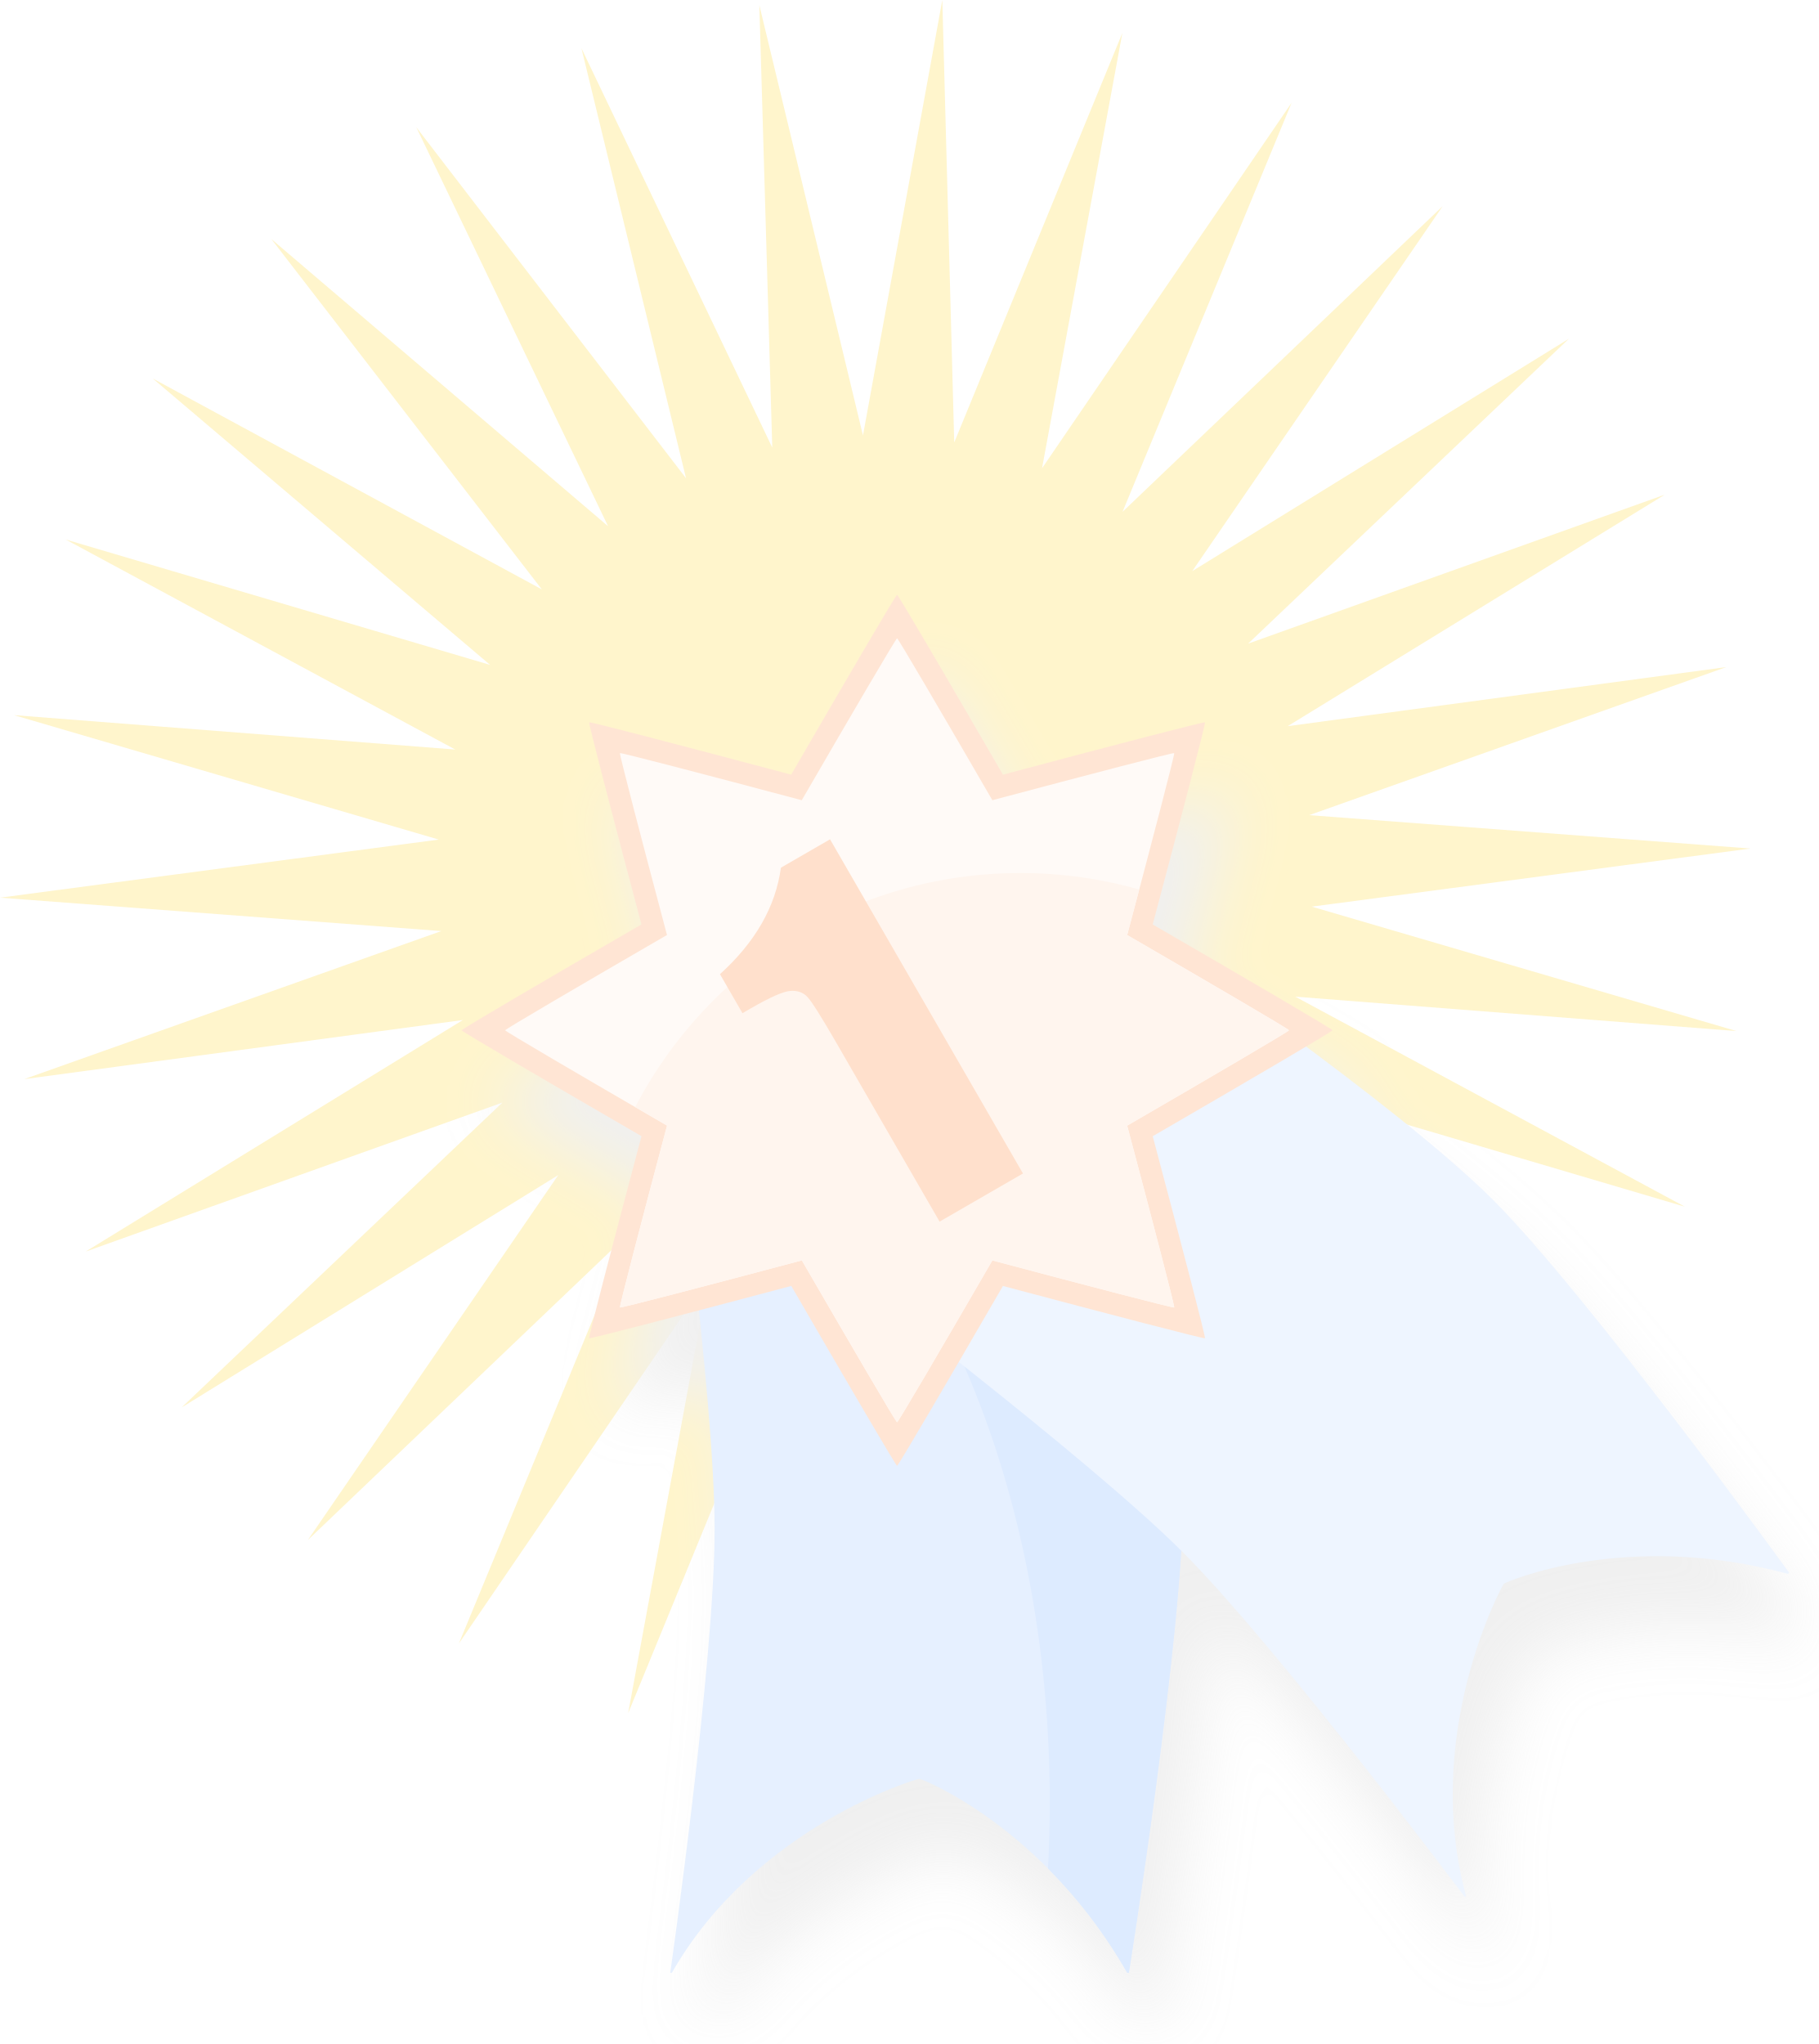
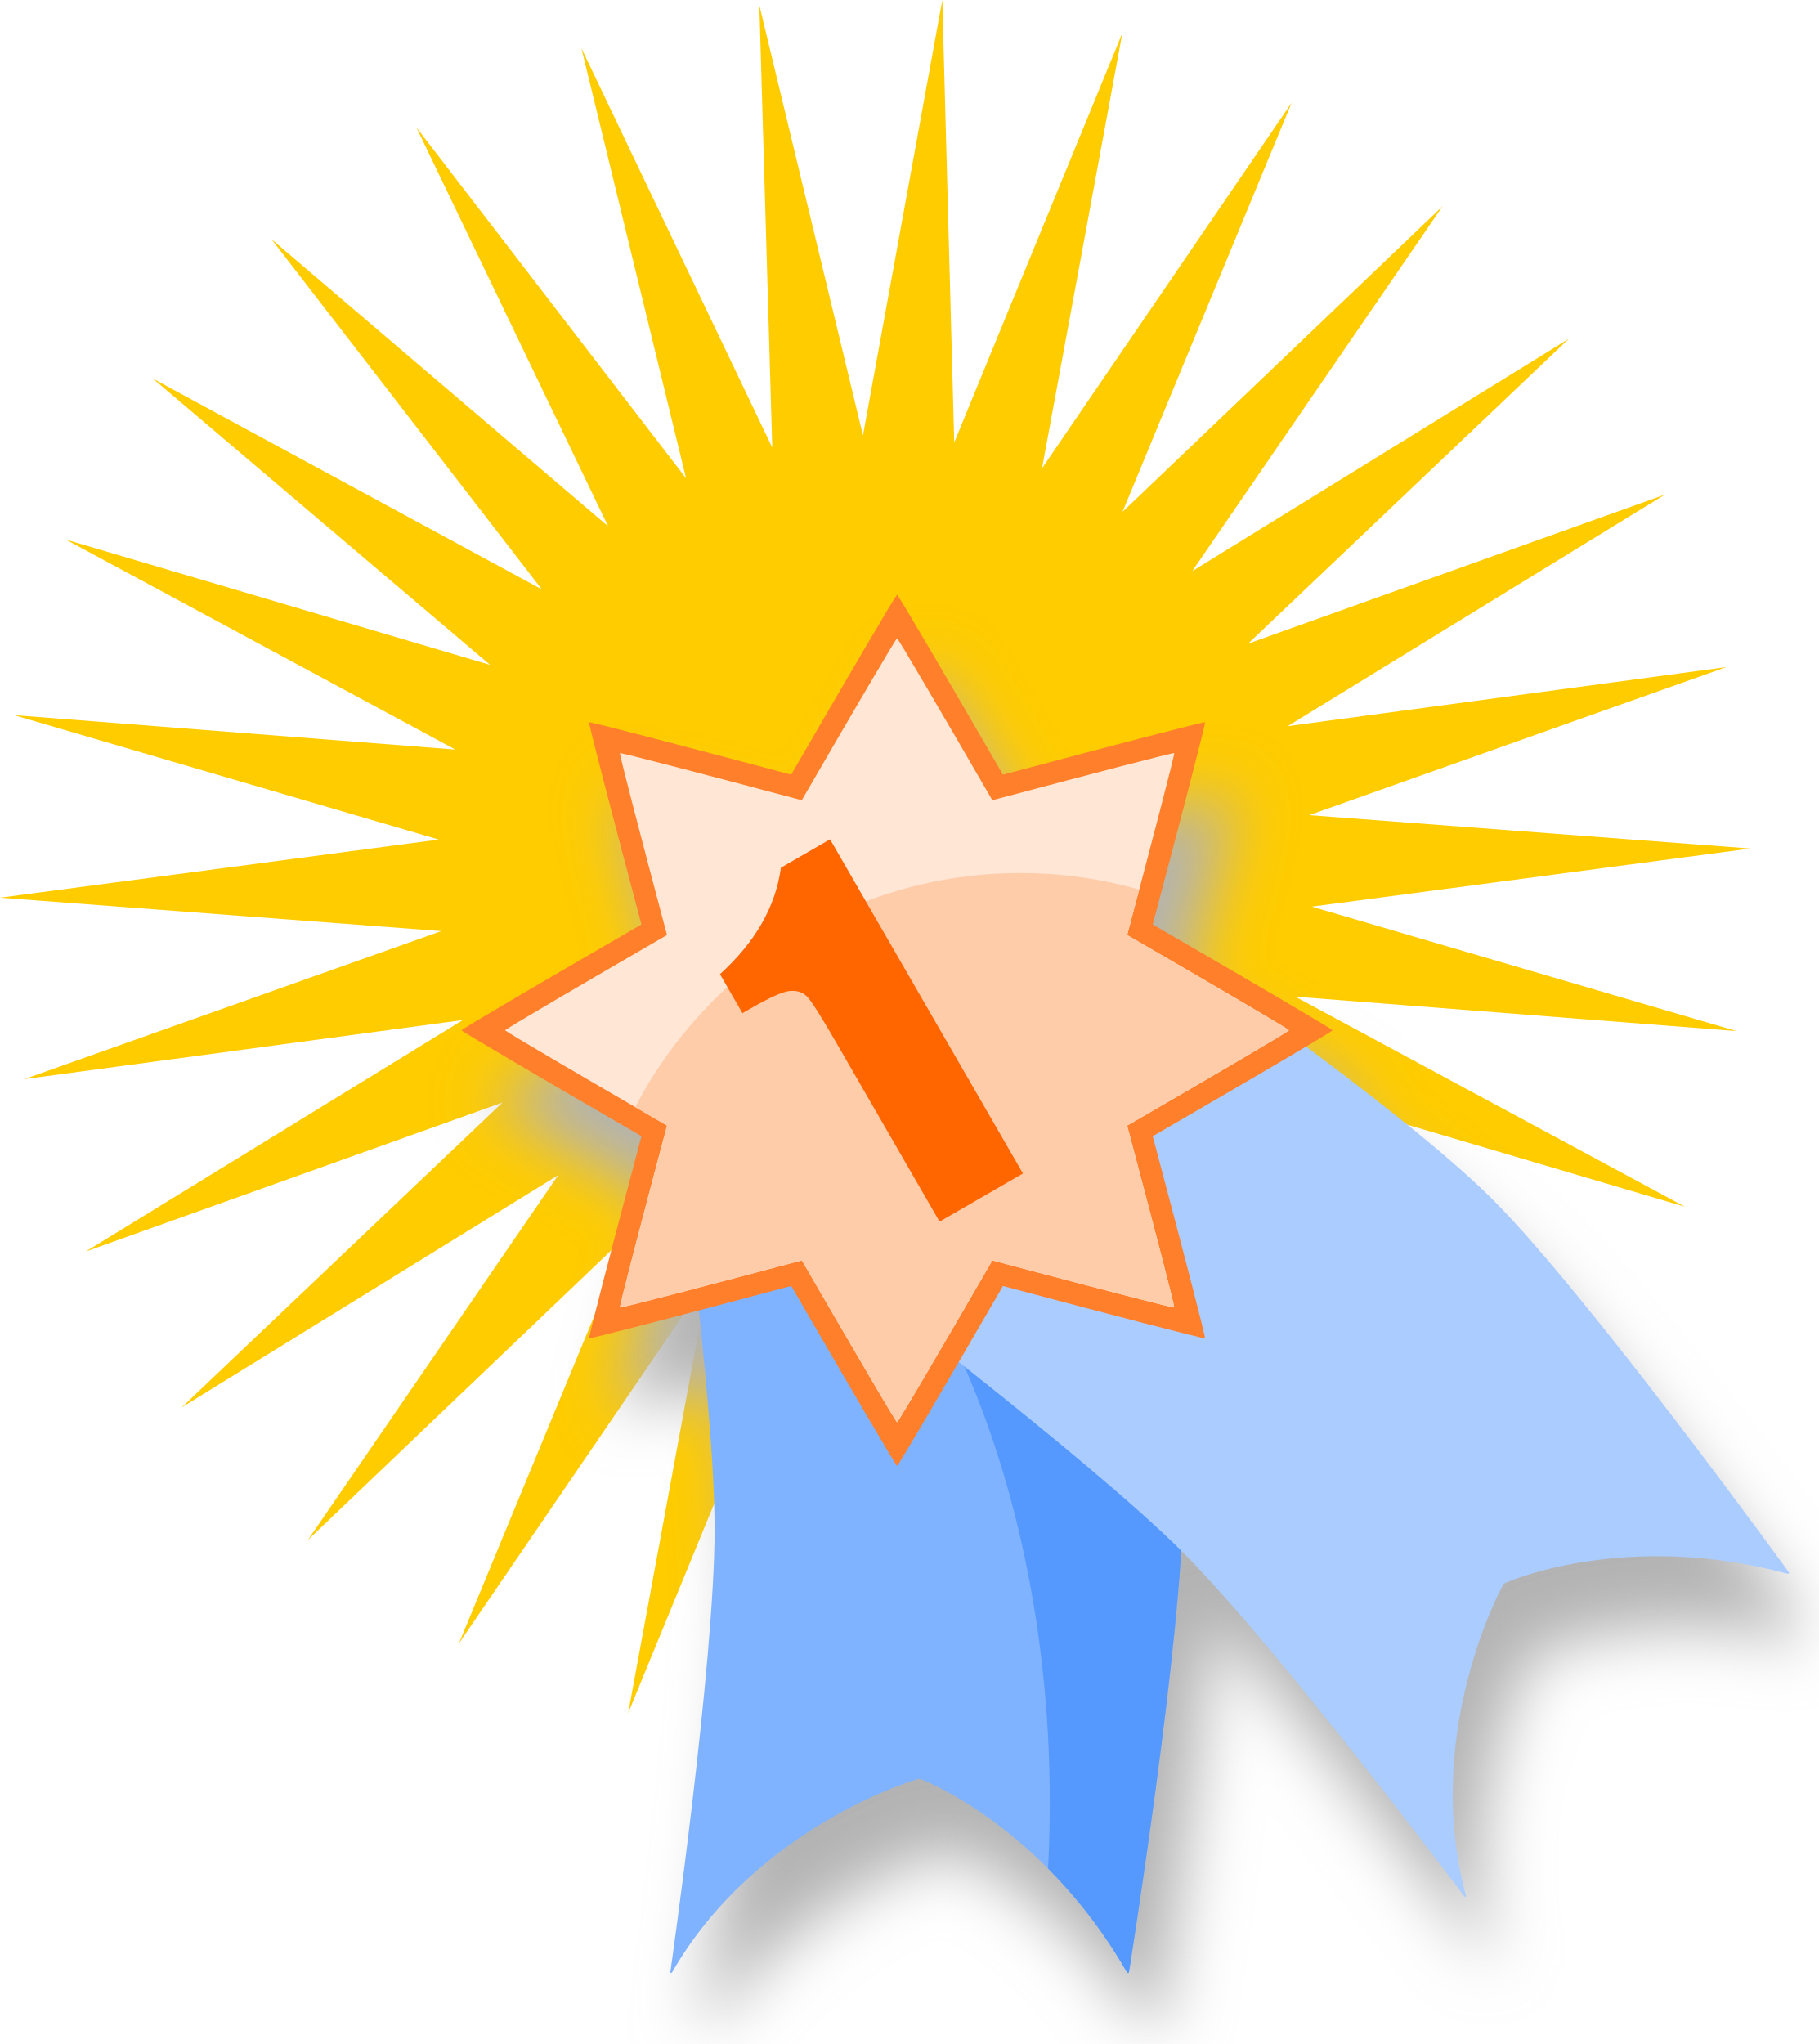
- <svg xmlns="http://www.w3.org/2000/svg" opacity="0.2" viewBox="0 0 906 1018" version="1.0">
+ <svg xmlns="http://www.w3.org/2000/svg" viewBox="0 0 906 1018" version="1.0">
  <defs id="defs6431">
    <filter id="filter4502">
      <feGaussianBlur stdDeviation="2.178" id="feGaussianBlur4504" />
    </filter>
    <filter id="filter7229">
      <feGaussianBlur stdDeviation="13.062" id="feGaussianBlur7231" />
    </filter>
  </defs>
  <g id="layer1" transform="translate(161.9523,-40.94781)">
    <path style="opacity:1;fill:#ffcc00;fill-opacity:1;stroke:none;stroke-width:2;stroke-miterlimit:4;stroke-dasharray:none" id="path6455" d="M -565.714,243.791 L -700.038,69.005 L -647.933,283.197 L -742.982,84.303 L -736.549,304.647 L -788.169,90.338 L -827.688,307.205 L -833.622,86.847 L -917.367,290.758 L -877.356,73.981 L -1001.667,256.025 L -917.46,52.304 L -1076.903,204.524 L -952.18,22.763 L -1139.787,138.506 L -980,-13.352 L -1187.572,60.857 L -999.703,-54.462 L -1218.168,-25.031 L -1010.428,-98.769 L -1230.238,-115.403 L -1011.707,-144.339 L -1223.255,-206.31 L -1003.484,-189.178 L -1197.524,-293.779 L -986.117,-231.328 L -1154.17,-373.986 L -960.367,-268.946 L -1095.087,-443.427 L -927.358,-300.389 L -1022.857,-499.066 L -888.533,-324.281 L -940.638,-538.472 L -845.589,-339.579 L -852.023,-559.923 L -800.403,-345.614 L -760.884,-562.481 L -754.949,-342.123 L -671.205,-546.034 L -711.215,-329.257 L -586.905,-511.301 L -671.111,-307.58 L -511.669,-459.8 L -636.391,-278.038 L -448.784,-393.782 L -608.571,-241.924 L -401,-316.132 L -588.868,-200.814 L -370.404,-230.244 L -578.143,-156.506 L -358.333,-139.872 L -576.864,-110.937 L -365.316,-48.965 L -585.088,-66.097 L -391.047,38.503 L -602.454,-23.947 L -434.402,118.711 L -628.205,13.671 L -493.485,188.151 L -661.214,45.113 L -565.714,243.791 z" transform="translate(1068.286,603.4286)" />
    <g id="g4519" transform="matrix(7.296076,0,0,7.296076,-102.4691,-5.346091)">
      <path id="path3612" d="M 55.094,51.813 C 55.014,51.813 51.737,57.429 47.875,64.094 C 40.44,62.115 34.119,60.443 34.062,60.5 C 34.006,60.557 35.646,66.877 37.625,74.312 C 30.961,78.174 25.375,81.451 25.375,81.531 C 25.375,81.611 30.993,84.906 37.625,88.75 C 35.645,96.185 34.006,102.506 34.062,102.562 C 34.101,102.601 37.399,101.742 41.531,100.656 C 42.118,106.178 42.625,111.872 42.625,115.562 C 42.625,124.753 39.594,145.875 39.594,145.875 L 39.719,145.875 C 45.437,135.873 56.456,132.625 56.594,132.625 C 56.696,132.625 61.334,134.437 66.062,139.469 C 66.304,139.726 66.54,139.976 66.781,140.25 C 66.855,140.333 66.927,140.415 67,140.5 C 67.391,140.953 67.77,141.406 68.156,141.906 C 68.202,141.966 68.235,142.034 68.281,142.094 C 68.692,142.633 69.102,143.186 69.5,143.781 C 69.941,144.44 70.395,145.145 70.812,145.875 L 70.906,145.875 C 70.906,145.875 71.089,144.724 71.375,142.844 C 71.516,141.922 71.654,140.919 71.844,139.625 C 72.339,136.259 72.903,132.238 73.437,127.812 C 73.511,127.2 73.586,126.609 73.656,126 C 73.795,124.797 73.915,123.627 74.031,122.469 C 74.157,121.219 74.254,120.052 74.344,118.906 C 74.378,118.47 74.441,118.009 74.469,117.594 C 74.481,117.407 74.489,117.244 74.5,117.062 C 74.52,117.082 74.543,117.106 74.562,117.125 C 81.061,123.623 93.844,140.688 93.844,140.688 L 93.937,140.625 C 90.909,129.509 96.402,119.41 96.5,119.312 C 96.598,119.215 104.79,115.596 115.906,118.625 L 116,118.562 C 116,118.562 102.248,99.592 95.75,93.094 C 92.758,90.101 87.665,86.12 83,82.656 C 84.056,82.027 84.812,81.558 84.812,81.531 C 84.772,81.429 79.137,78.141 72.531,74.312 C 74.51,66.876 76.15,60.557 76.094,60.5 C 76.037,60.443 69.749,62.114 62.312,64.094 C 58.469,57.463 55.173,51.813 55.094,51.813 z" style="fill:#b3b3b3;fill-opacity:1;stroke:none;stroke-width:2;stroke-miterlimit:4;stroke-dasharray:none;stroke-dashoffset:0;stroke-opacity:1;filter:url(#filter4502)" />
      <g id="g4506">
        <g id="g2871" transform="matrix(0.1603805,0,0,0.1603805,-286.2554,-109.4916)">
          <g id="g2867">
            <path style="fill:#80b3ff;fill-opacity:1;stroke:none;stroke-width:2;stroke-miterlimit:4;stroke-dasharray:none;stroke-dashoffset:0;stroke-opacity:1" d="M 2019.312,1179.915 C 2019.312,1179.915 2038.203,1315.715 2038.203,1373.016 C 2038.203,1430.318 2019.312,1561.925 2019.312,1561.925 L 2019.994,1561.925 C 2055.651,1499.559 2124.466,1479.331 2125.328,1479.331 C 2126.19,1479.331 2178.194,1499.559 2213.851,1561.925 L 2214.533,1561.925 C 2214.533,1561.925 2237.622,1417.724 2237.622,1360.422 C 2237.622,1303.121 2214.533,1179.915 2214.533,1179.915 L 2019.312,1179.915 z" id="rect2805" />
            <path style="fill:#5599ff;fill-opacity:1;stroke:none;stroke-width:2;stroke-miterlimit:4;stroke-dasharray:none;stroke-dashoffset:0;stroke-opacity:1" d="M 2037.156,1179.906 C 2120.145,1218.719 2180.875,1342.618 2180.875,1489.344 C 2180.875,1498.848 2180.624,1508.267 2180.125,1517.562 C 2191.638,1529.13 2203.438,1543.736 2213.844,1561.938 L 2214.531,1561.938 C 2214.531,1561.938 2237.625,1417.739 2237.625,1360.438 C 2237.625,1303.136 2214.531,1179.906 2214.531,1179.906 L 2037.156,1179.906 z" id="path2862" />
          </g>
          <path style="fill:#aaccff;fill-opacity:1;stroke:none;stroke-width:2;stroke-miterlimit:4;stroke-dasharray:none;stroke-dashoffset:0;stroke-opacity:1" d="M 2087.448,1259.592 C 2087.448,1259.592 2196.83,1342.259 2237.349,1382.777 C 2277.867,1423.295 2357.57,1529.714 2357.57,1529.714 L 2358.052,1529.231 C 2339.166,1459.918 2373.522,1396.955 2374.131,1396.346 C 2374.74,1395.737 2425.816,1373.268 2495.129,1392.154 L 2495.611,1391.671 C 2495.611,1391.671 2409.972,1273.38 2369.454,1232.862 C 2328.936,1192.343 2225.49,1121.55 2225.49,1121.55 L 2087.448,1259.592 z" id="path2812" />
        </g>
        <g id="g2877" transform="matrix(0.1603805,0,0,0.1603805,-286.2554,-109.4916)">
          <g transform="matrix(0.6063347,0,0,0.6063347,699.076,574.9953)" id="g2820">
            <path style="opacity:1;fill:#ff7f2a;fill-opacity:1;stroke:none;stroke-width:2;stroke-miterlimit:4;stroke-dasharray:none;stroke-dashoffset:0;stroke-opacity:1" d="M 2336.656,660.406 C 2335.833,660.406 2302.027,718.122 2262.312,786.656 C 2185.858,766.304 2121.082,749.356 2120.5,749.938 C 2119.918,750.519 2136.841,815.32 2157.188,891.781 C 2088.654,931.486 2030.938,965.27 2030.938,966.094 C 2030.938,966.914 2089.016,1000.906 2157.219,1040.438 C 2136.862,1116.896 2119.918,1181.7 2120.5,1182.281 C 2121.082,1182.863 2185.897,1165.916 2262.375,1145.562 C 2301.885,1213.748 2335.837,1271.812 2336.656,1271.812 C 2337.48,1271.812 2371.264,1214.108 2410.969,1145.594 C 2487.43,1165.943 2552.231,1182.863 2552.812,1182.281 C 2553.394,1181.7 2536.477,1116.91 2516.125,1040.469 C 2584.644,1000.745 2642.344,966.917 2642.344,966.094 C 2641.925,965.038 2584.057,931.182 2516.125,891.812 C 2536.475,815.338 2553.394,750.519 2552.812,749.938 C 2552.231,749.356 2487.437,766.3 2410.969,786.656 C 2371.446,718.467 2337.476,660.406 2336.656,660.406 z" id="path2784" />
            <path id="path2798" d="M 2336.655,690.977 C 2335.914,690.977 2305.488,742.921 2269.745,804.602 C 2200.936,786.284 2142.637,771.031 2142.114,771.555 C 2141.591,772.078 2156.821,830.399 2175.133,899.214 C 2113.453,934.948 2061.508,965.354 2061.508,966.095 C 2061.508,966.833 2113.779,997.426 2175.161,1033.005 C 2156.84,1101.817 2141.591,1160.141 2142.114,1160.664 C 2142.638,1161.188 2200.972,1145.936 2269.802,1127.617 C 2305.361,1188.984 2335.917,1241.242 2336.655,1241.242 C 2337.396,1241.242 2367.802,1189.308 2403.536,1127.645 C 2472.351,1145.96 2530.672,1161.188 2531.195,1160.664 C 2531.719,1160.141 2516.494,1101.83 2498.177,1033.033 C 2559.844,997.281 2611.773,966.836 2611.773,966.095 C 2611.397,965.145 2559.316,934.675 2498.177,899.242 C 2516.491,830.415 2531.719,772.078 2531.195,771.555 C 2530.672,771.031 2472.357,786.281 2403.536,804.602 C 2367.965,743.231 2337.393,690.977 2336.655,690.977 z" style="opacity:1;fill:#ffe6d5;fill-opacity:1;stroke:none;stroke-width:2;stroke-miterlimit:4;stroke-dasharray:none;stroke-dashoffset:0;stroke-opacity:1" />
            <path style="opacity:1;fill:#ffccaa;fill-opacity:1;stroke:none;stroke-width:2;stroke-miterlimit:4;stroke-dasharray:none;stroke-dashoffset:0;stroke-opacity:1" d="M 2423.188,855.719 C 2305.634,855.719 2203.599,922.442 2152.812,1020.031 C 2160.278,1024.368 2167.303,1028.448 2175.156,1033 C 2156.835,1101.812 2141.602,1160.133 2142.125,1160.656 C 2142.649,1161.18 2200.983,1145.944 2269.812,1127.625 C 2305.372,1188.992 2335.919,1241.25 2336.656,1241.25 C 2337.397,1241.25 2367.797,1189.319 2403.531,1127.656 C 2472.346,1145.971 2530.664,1161.18 2531.188,1160.656 C 2531.711,1160.133 2516.504,1101.828 2498.188,1033.031 C 2559.855,997.279 2611.781,966.835 2611.781,966.094 C 2611.405,965.143 2559.326,934.683 2498.188,899.25 C 2501.177,888.014 2503.855,877.783 2506.625,867.312 C 2480.107,859.769 2452.113,855.719 2423.188,855.719 z" id="path3603" />
          </g>
          <path id="text2833" d="M 2087.337,1079.494 L 2169.453,1221.723 L 2133.962,1242.214 L 2089.937,1165.96 C 2083.58,1154.95 2079.495,1148.484 2077.683,1146.563 C 2075.871,1144.642 2073.45,1143.795 2070.418,1144.022 C 2067.387,1144.249 2061.772,1146.73 2053.572,1151.464 L 2050.059,1153.493 L 2040.473,1136.889 C 2055.502,1123.292 2064.154,1108.185 2066.429,1091.566 L 2087.337,1079.494 z" style="font-size:72px;font-style:normal;font-variant:normal;font-weight:normal;font-stretch:normal;text-align:start;line-height:125%;writing-mode:lr-tb;text-anchor:start;fill:#ff6600;fill-opacity:1;stroke:none;stroke-width:1px;stroke-linecap:butt;stroke-linejoin:miter;stroke-opacity:1;font-family:Impact;-inkscape-font-specification:Impact" />
        </g>
      </g>
    </g>
  </g>
</svg>
